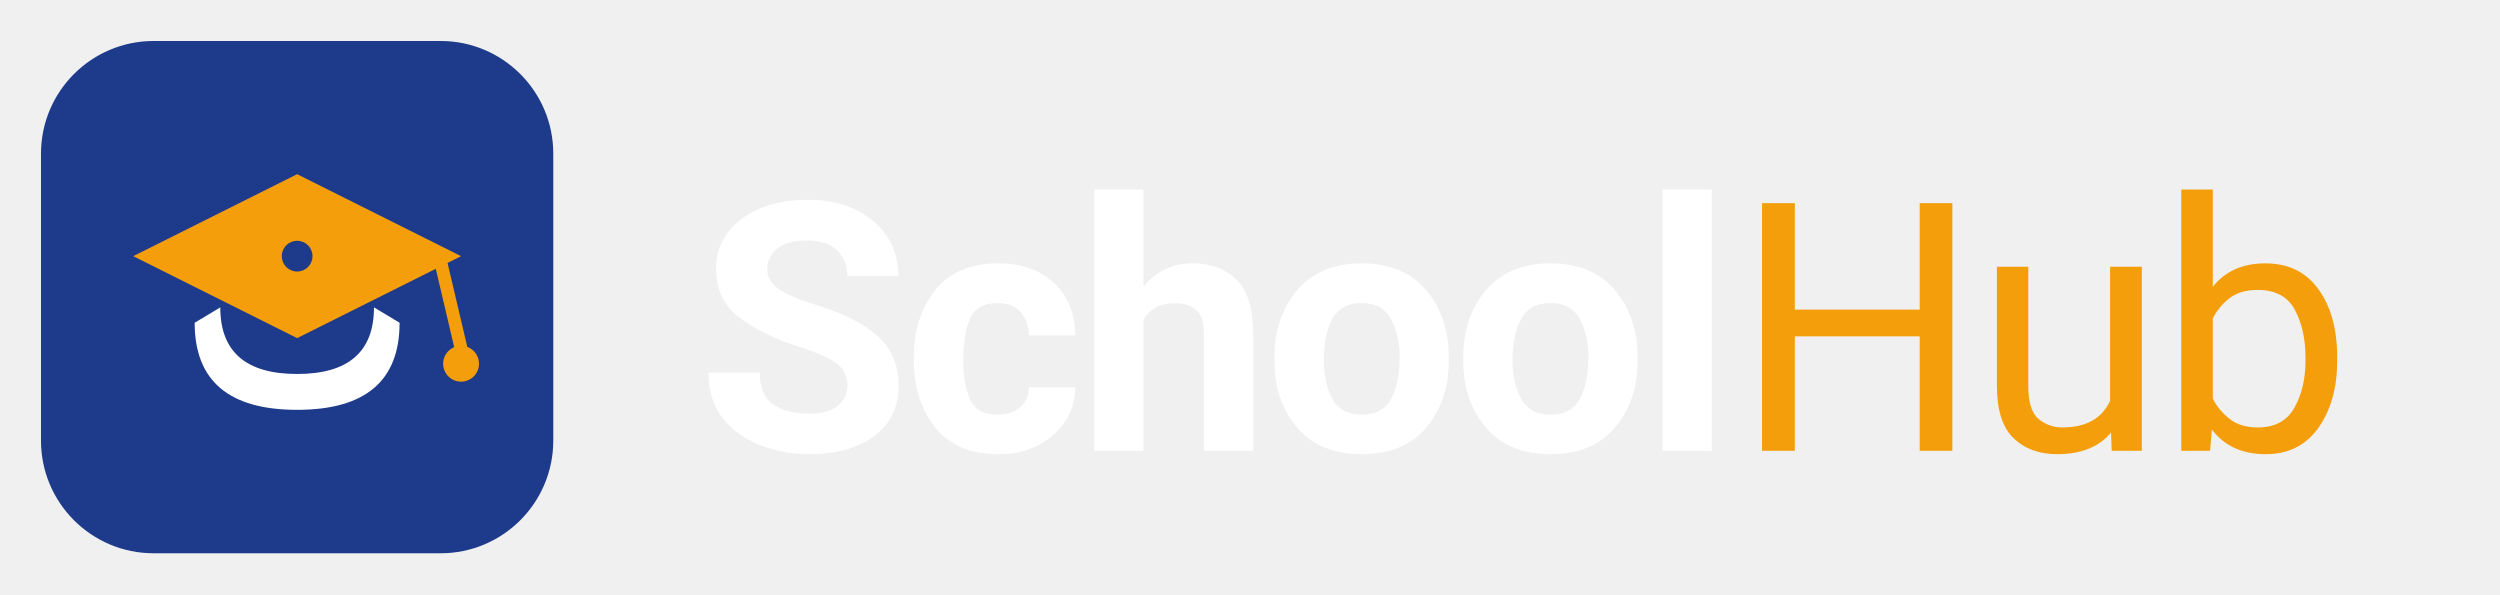
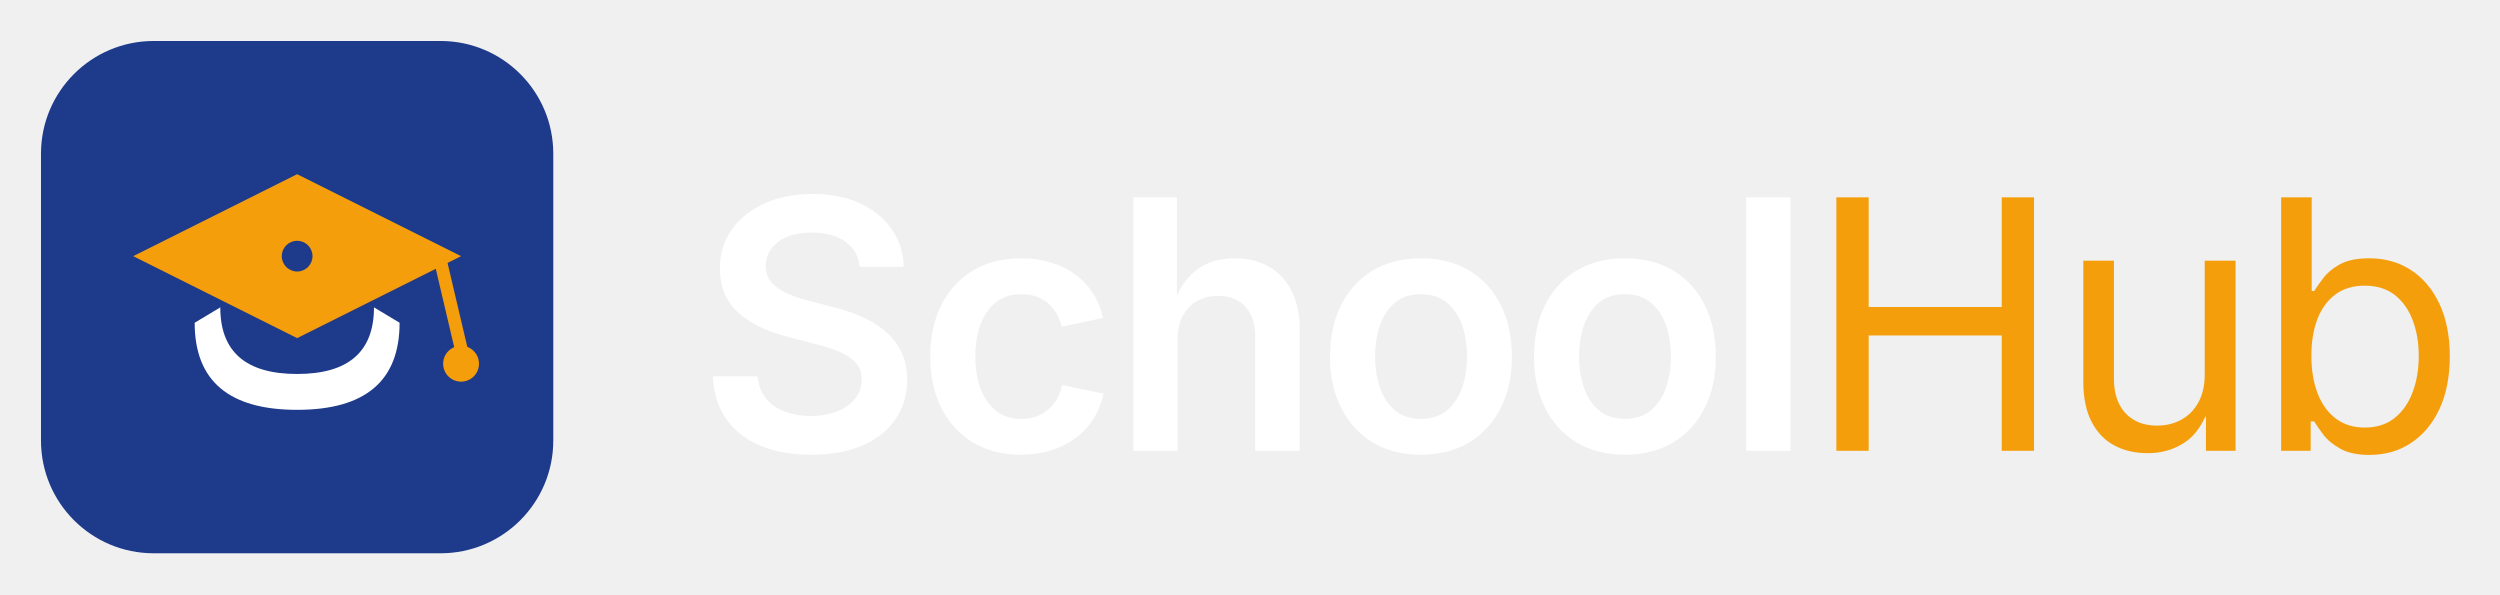
<svg xmlns="http://www.w3.org/2000/svg" viewBox="0 11 244 58" width="488" height="116">
  <g transform="translate(4,15)">
    <rect width="50" height="50" rx="11" fill="#1E3A8A" />
    <polygon points="25,13 9,21 25,29 41,21" fill="#F59E0B" />
    <circle cx="25" cy="21" r="1.5" fill="#1E3A8A" />
    <path d="M 15 27.5 Q 15 36 25 36 Q 35 36 35 27.5 L 32.5 26 Q 32.5 32.5 25 32.5 Q 17.5 32.5 17.5 26 Z" fill="#FFFFFF" />
    <line x1="39" y1="21.5" x2="41" y2="30" stroke="#F59E0B" stroke-width="1.25" stroke-linecap="round" />
    <circle cx="41" cy="31.5" r="1.75" fill="#F59E0B" />
  </g>
-   <text x="68" y="55" font-family="Segoe UI, Roboto, system-ui, sans-serif" font-weight="600" font-size="34" letter-spacing="-0.8" fill="#FFFFFF">School<tspan font-weight="400" fill="#F59E0B">Hub</tspan>
-   </text>
+   <path fill="#FFFFFF" d="M79.17 55.38Q76.3 55.38 74.18 54.49Q72.07 53.59 70.87 51.88Q69.68 50.17 69.58 47.73H73.94Q74.06 49.02 74.76 49.89Q75.45 50.75 76.6 51.17Q77.75 51.6 79.14 51.6Q80.6 51.6 81.72 51.15Q82.84 50.7 83.47 49.9Q84.1 49.09 84.1 48.03Q84.1 47.06 83.55 46.43Q82.99 45.8 81.99 45.36Q80.98 44.92 79.64 44.59L76.83 43.86Q73.73 43.06 71.99 41.45Q70.26 39.84 70.26 37.22Q70.26 35.03 71.44 33.38Q72.62 31.74 74.66 30.84Q76.7 29.93 79.29 29.93Q81.93 29.93 83.92 30.84Q85.91 31.76 87.03 33.37Q88.15 34.98 88.2 37.04H83.9Q83.74 35.44 82.48 34.57Q81.23 33.7 79.22 33.7Q77.83 33.7 76.82 34.12Q75.82 34.55 75.28 35.28Q74.74 36.01 74.74 36.95Q74.74 37.98 75.38 38.65Q76.02 39.31 76.99 39.71Q77.96 40.11 78.96 40.36L81.26 40.96Q82.64 41.29 83.94 41.83Q85.23 42.38 86.27 43.22Q87.31 44.06 87.92 45.25Q88.54 46.45 88.54 48.06Q88.54 50.24 87.42 51.89Q86.31 53.54 84.22 54.46Q82.13 55.38 79.17 55.38ZM99.66 55.38Q96.95 55.38 94.96 54.18Q92.97 52.97 91.88 50.82Q90.79 48.67 90.79 45.82Q90.79 42.93 91.88 40.76Q92.97 38.6 94.96 37.4Q96.95 36.21 99.66 36.21Q101.2 36.21 102.53 36.61Q103.86 37 104.9 37.76Q105.95 38.51 106.65 39.59Q107.36 40.67 107.66 42.03L103.62 42.88Q103.44 42.17 103.1 41.58Q102.76 40.99 102.26 40.57Q101.76 40.16 101.12 39.93Q100.47 39.71 99.69 39.71Q98.18 39.71 97.18 40.52Q96.19 41.32 95.69 42.69Q95.19 44.06 95.19 45.8Q95.19 47.51 95.69 48.89Q96.19 50.27 97.18 51.07Q98.18 51.88 99.69 51.88Q100.49 51.88 101.14 51.65Q101.8 51.41 102.3 50.98Q102.81 50.55 103.16 49.94Q103.51 49.32 103.67 48.58L107.71 49.42Q107.41 50.82 106.7 51.91Q106 53.01 104.94 53.78Q103.89 54.55 102.55 54.97Q101.22 55.38 99.66 55.38ZM114.93 44.13V55H110.61V30.26H114.86V41.02H114.41Q115.19 38.61 116.7 37.41Q118.21 36.21 120.49 36.21Q122.4 36.21 123.83 37.02Q125.27 37.83 126.06 39.39Q126.85 40.96 126.85 43.2V55H122.51V43.86Q122.51 42 121.55 40.94Q120.59 39.88 118.89 39.88Q117.75 39.88 116.85 40.37Q115.96 40.87 115.44 41.83Q114.93 42.78 114.93 44.13ZM138.68 55.38Q135.97 55.38 133.98 54.18Q131.99 52.97 130.9 50.82Q129.81 48.67 129.81 45.82Q129.81 42.93 130.9 40.76Q131.99 38.6 133.98 37.4Q135.97 36.21 138.68 36.21Q141.4 36.21 143.39 37.4Q145.39 38.6 146.47 40.76Q147.56 42.93 147.56 45.82Q147.56 48.67 146.47 50.82Q145.39 52.97 143.39 54.18Q141.4 55.38 138.68 55.38ZM138.68 51.88Q140.19 51.88 141.2 51.07Q142.2 50.25 142.69 48.87Q143.18 47.5 143.18 45.8Q143.18 44.09 142.69 42.71Q142.2 41.34 141.2 40.52Q140.19 39.71 138.68 39.71Q137.17 39.71 136.18 40.52Q135.19 41.34 134.7 42.71Q134.21 44.08 134.21 45.8Q134.21 47.5 134.7 48.87Q135.19 50.25 136.18 51.07Q137.17 51.88 138.68 51.88ZM158.58 55.38Q155.88 55.38 153.88 54.18Q151.89 52.97 150.8 50.82Q149.72 48.67 149.72 45.82Q149.72 42.93 150.8 40.76Q151.89 38.6 153.88 37.4Q155.88 36.21 158.58 36.21Q161.3 36.21 163.3 37.4Q165.29 38.6 166.38 40.76Q167.46 42.93 167.46 45.82Q167.46 48.67 166.38 50.82Q165.29 52.97 163.3 54.18Q161.3 55.38 158.58 55.38ZM158.58 51.88Q160.09 51.88 161.1 51.07Q162.1 50.25 162.59 48.87Q163.08 47.5 163.08 45.8Q163.08 44.09 162.59 42.71Q162.1 41.34 161.1 40.52Q160.09 39.71 158.58 39.71Q157.07 39.71 156.08 40.52Q155.1 41.34 154.61 42.71Q154.12 44.08 154.12 45.8Q154.12 47.5 154.61 48.87Q155.1 50.25 156.08 51.07Q157.07 51.88 158.58 51.88ZM174.75 30.26V55H170.43V30.26Z" />
+   <path fill="#F59E0B" d="M179.23 55V30.26H182.38V40.96H195.37V30.26H198.52V55H195.37V43.74H182.38V55ZM209.62 55.23Q207.75 55.23 206.33 54.46Q204.91 53.69 204.12 52.13Q203.33 50.57 203.33 48.23V36.44H206.32V47.98Q206.32 50.12 207.45 51.33Q208.58 52.54 210.52 52.54Q211.85 52.54 212.9 51.96Q213.96 51.38 214.57 50.26Q215.18 49.14 215.18 47.56V36.44H218.19V55H215.3V50.5H215.7Q214.84 53.11 213.25 54.17Q211.66 55.23 209.62 55.23ZM231.25 55.4Q229.49 55.4 228.41 54.79Q227.33 54.19 226.75 53.41Q226.17 52.64 225.86 52.13H225.52V55H222.64V30.26H225.62V39.41H225.86Q226.17 38.91 226.74 38.16Q227.3 37.4 228.36 36.8Q229.43 36.21 231.23 36.21Q233.56 36.21 235.33 37.37Q237.1 38.53 238.1 40.68Q239.1 42.83 239.1 45.77Q239.1 48.72 238.11 50.88Q237.11 53.04 235.34 54.22Q233.58 55.4 231.25 55.4ZM230.8 52.73Q232.55 52.73 233.72 51.79Q234.89 50.85 235.48 49.26Q236.07 47.68 236.07 45.74Q236.07 43.81 235.48 42.26Q234.9 40.71 233.73 39.79Q232.56 38.88 230.8 38.88Q229.09 38.88 227.93 39.74Q226.77 40.61 226.18 42.14Q225.59 43.68 225.59 45.74Q225.59 47.79 226.19 49.37Q226.79 50.95 227.96 51.84Q229.13 52.73 230.8 52.73Z" />
</svg>
